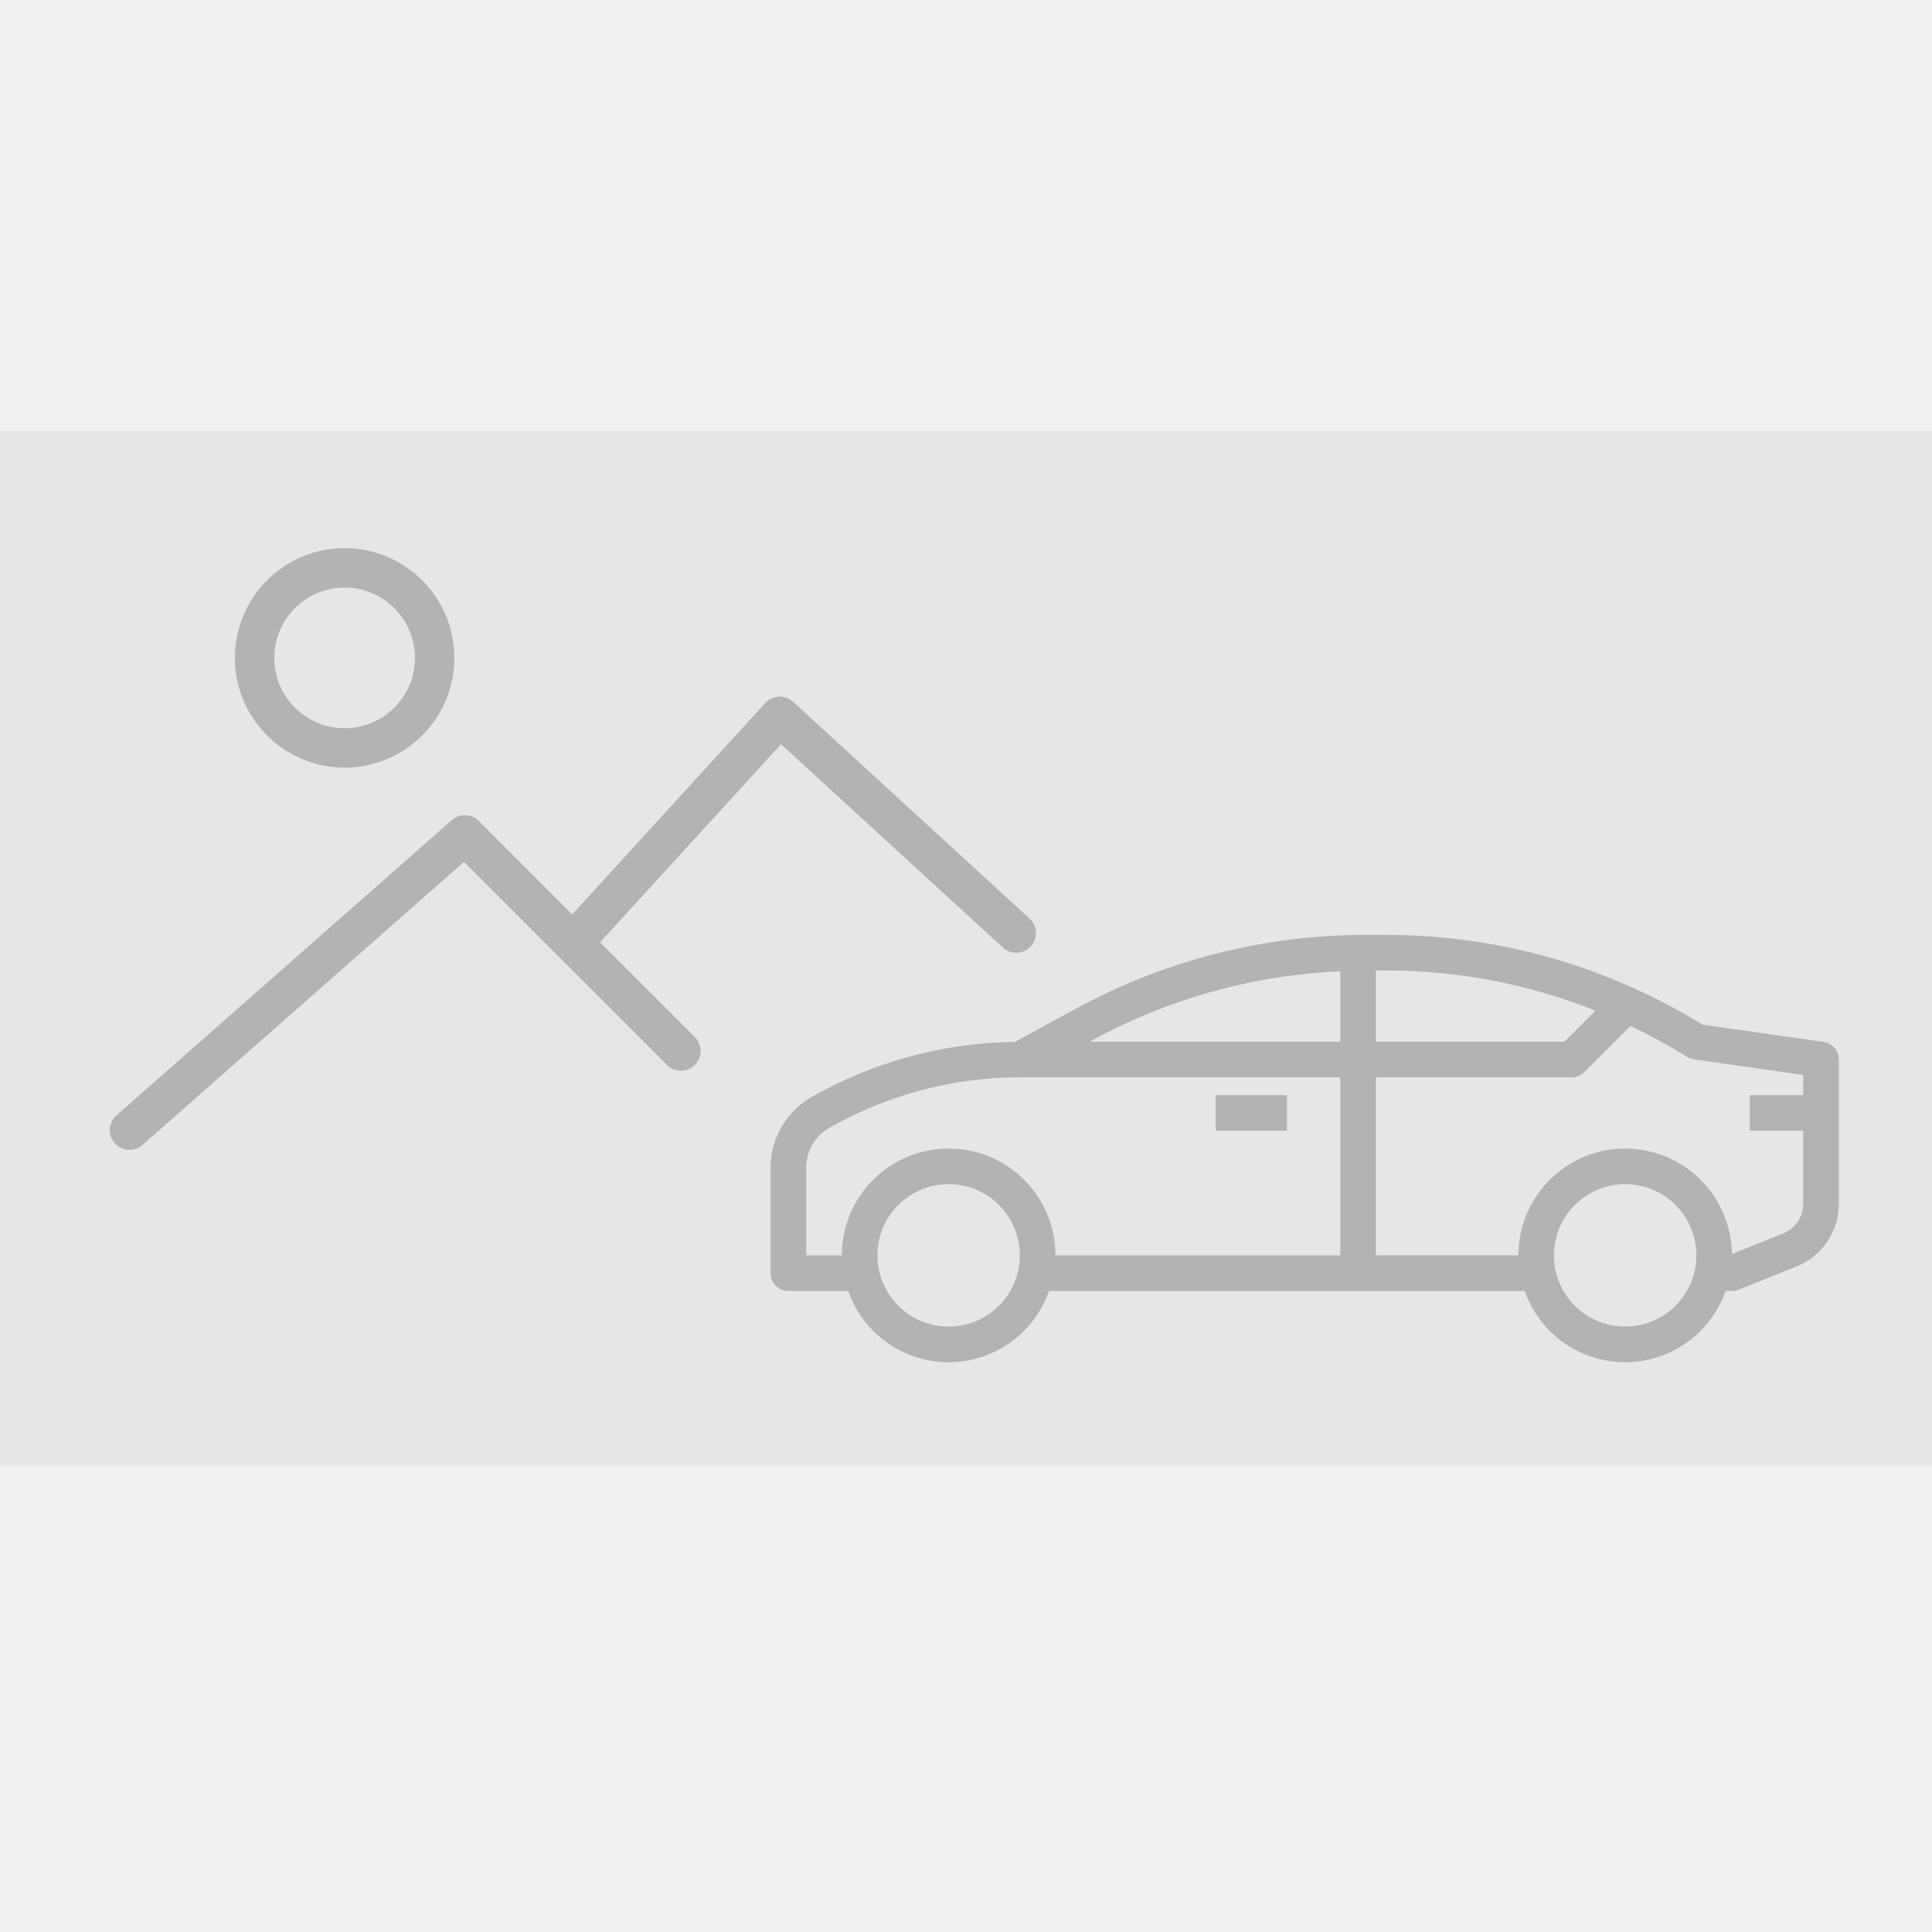
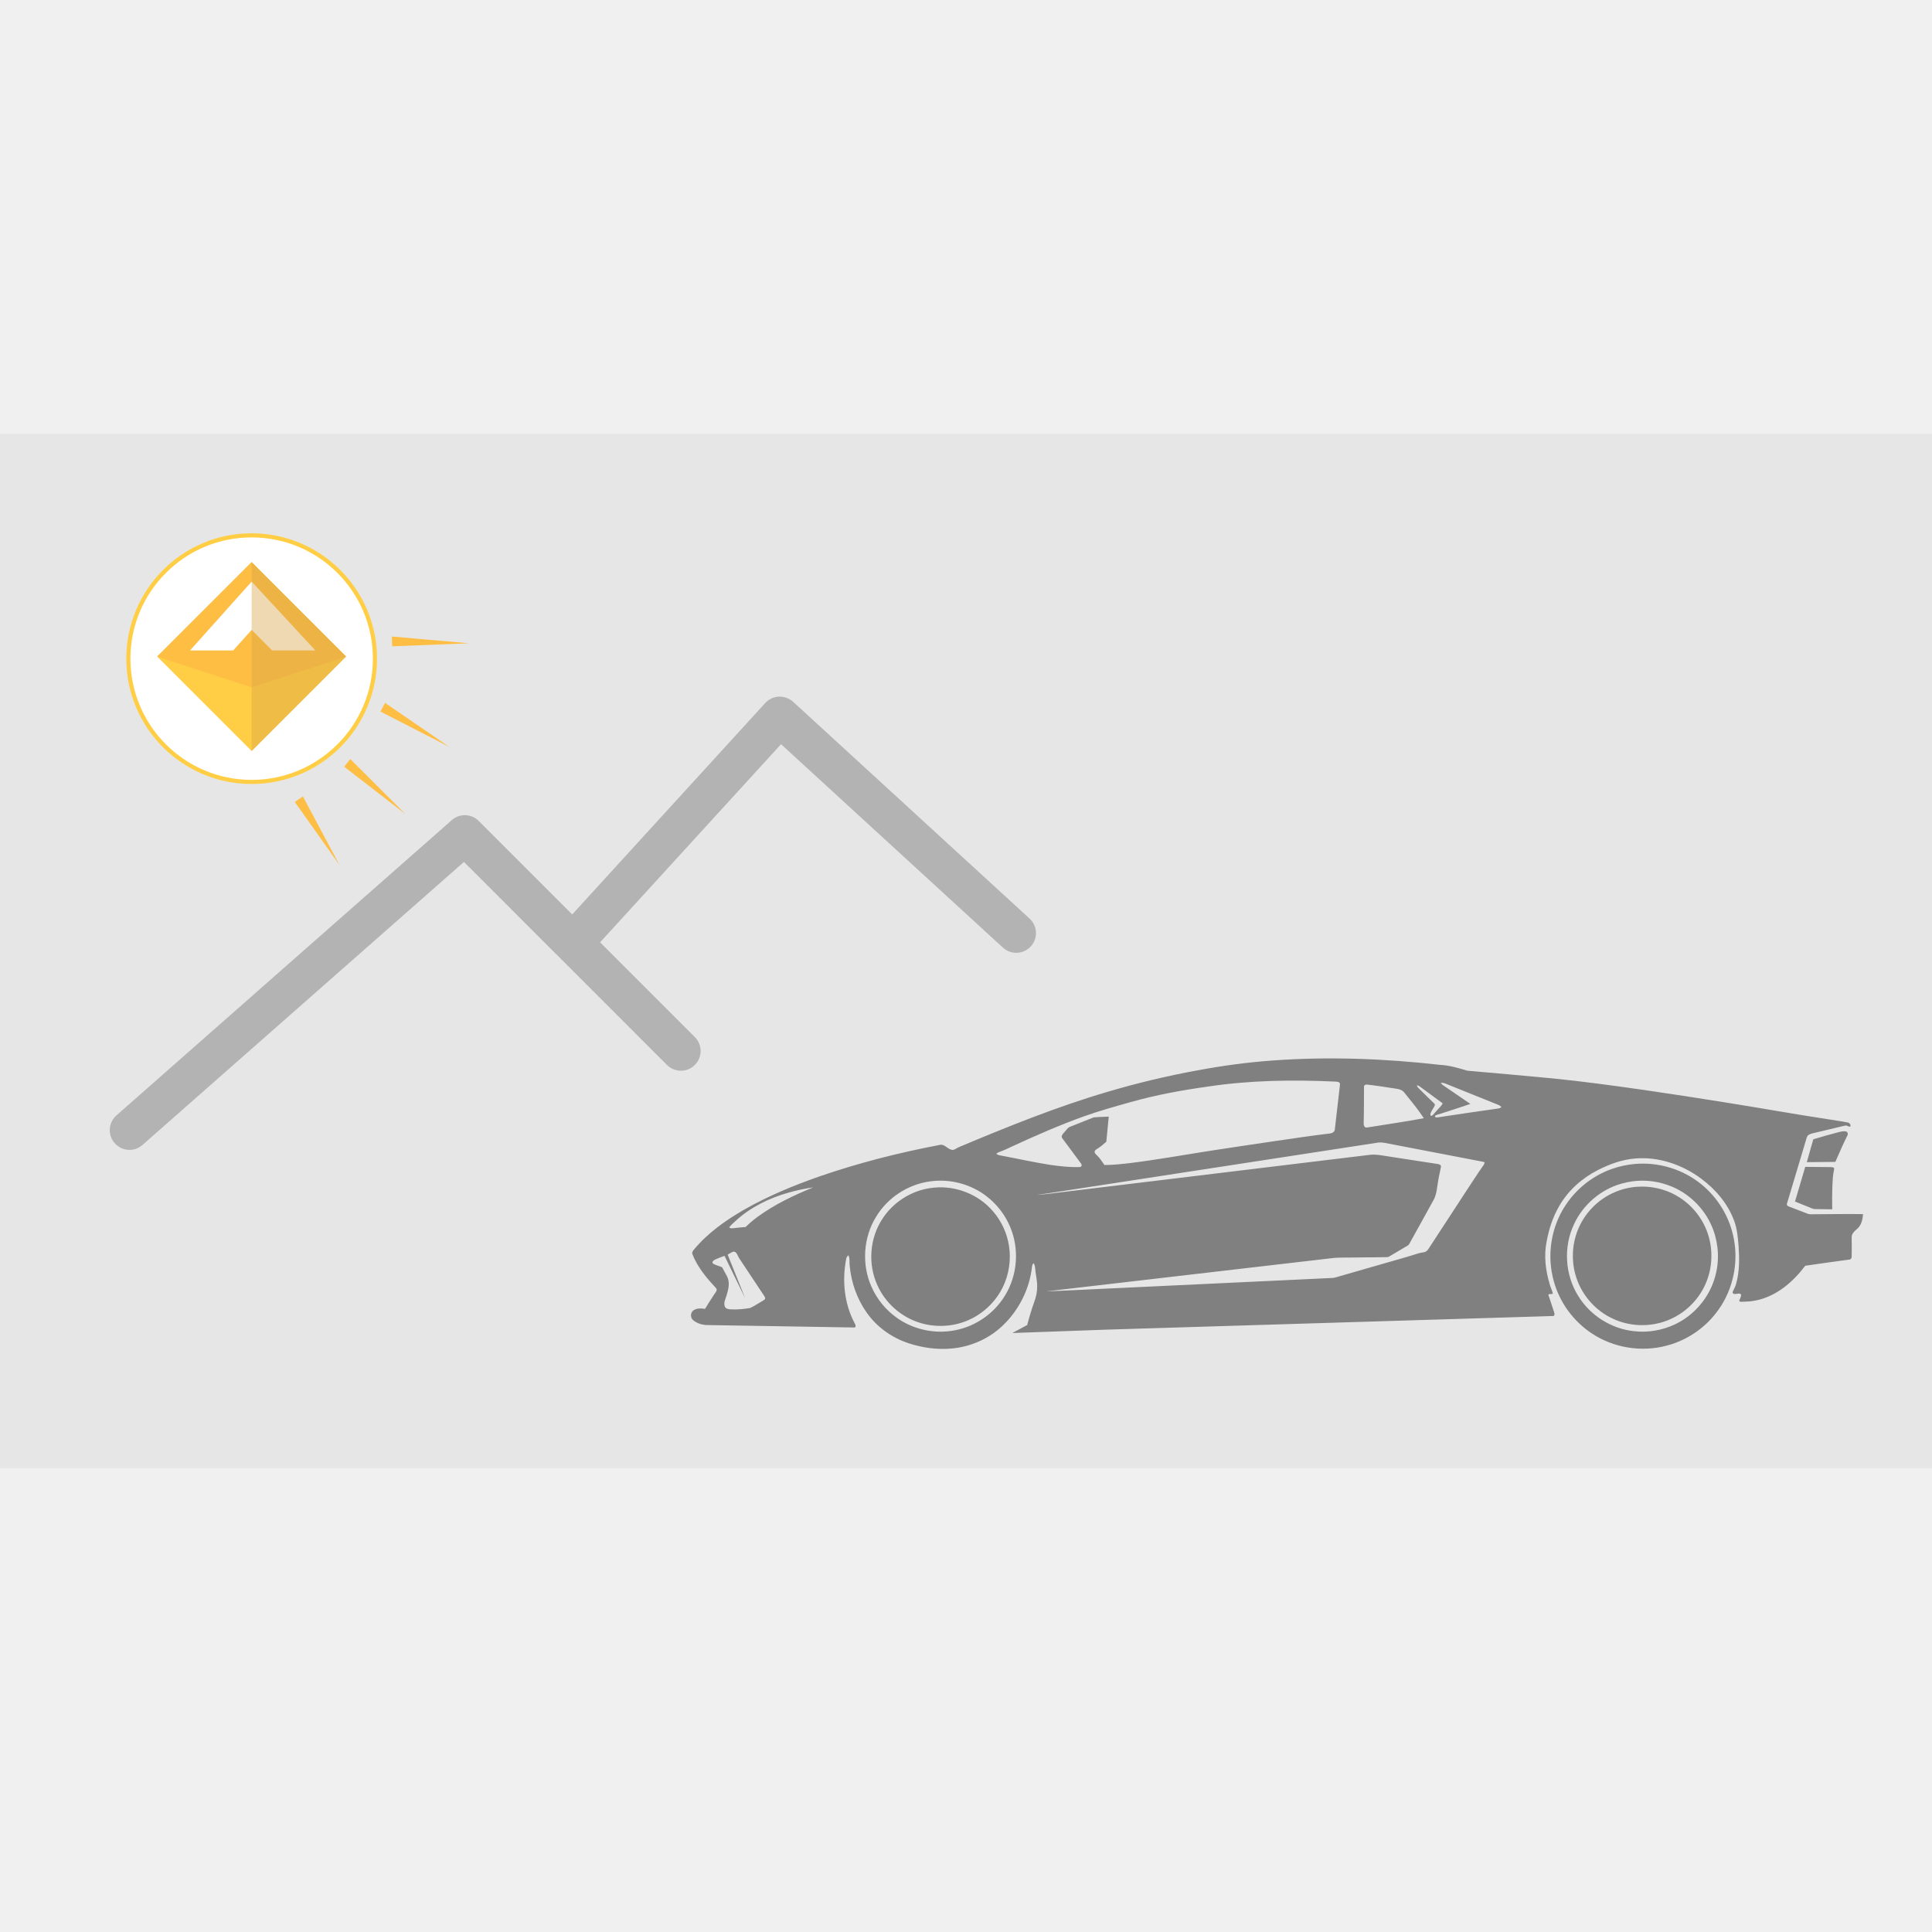
<svg xmlns="http://www.w3.org/2000/svg" version="1.1" id="Capa_1" x="0px" y="0px" viewBox="0 0 58 58" style="enable-background:new 0 0 58 58;" xml:space="preserve" width="512px" height="512px">
-   <defs id="defs43" />
+   <defs id="defs922" />
  <g id="g8" style="fill:#000000" transform="matrix(0.9225795,0,0,0.9225795,2.86167,2.284516)">
-     <rect style="fill:#e6e6e6;stroke:none;stroke-width:0.11" id="rect1022" width="64.144" height="33.669" x="-3.441" y="11.551" />
-     <path d="m 8.112,22.503 c 1.969,0 3.571,-1.602 3.571,-3.571 0,-1.97 -1.602,-3.572 -3.571,-3.572 -1.969,0 -3.571,1.602 -3.571,3.571 0,1.969 1.602,3.571 3.571,3.571 z m 0,-5.86 c 1.262,0 2.289,1.027 2.289,2.289 0,1.261 -1.027,2.289 -2.289,2.289 -1.262,0 -2.289,-1.027 -2.289,-2.288 0,-1.261 1.027,-2.289 2.289,-2.289 z" id="path4" style="fill:#b3b3b3;stroke-width:0.641" />
+     <rect style="fill:#e6e6e6;stroke:none;stroke-width:0.11" id="rect1022" width="64.144" height="33.669" x="-3.484" y="11.637" />
    <path d="m 1.111,34.941 c 0.15,0 0.301,-0.053 0.423,-0.16 l 10.461,-9.21 6.606,6.606 c 0.251,0.251 0.656,0.251 0.907,0 0.251,-0.251 0.251,-0.656 0,-0.907 l -3.083,-3.083 5.888,-6.447 7.221,6.62 c 0.261,0.239 0.667,0.221 0.906,-0.04 0.239,-0.261 0.222,-0.667 -0.04,-0.906 L 22.706,20.36 c -0.126,-0.115 -0.293,-0.172 -0.462,-0.168 -0.17,0.008 -0.33,0.083 -0.445,0.208 l -6.281,6.879 -3.042,-3.042 C 12.238,23.999 11.854,23.986 11.6,24.21 L 0.688,33.818 c -0.266,0.234 -0.292,0.639 -0.058,0.905 0.127,0.144 0.304,0.217 0.482,0.217 z" id="path6" style="fill:#b3b3b3;stroke-width:0.641" />
+     <circle style="fill:#ffffff;stroke:#ffce45;stroke-width:0.134;stroke-miterlimit:10" cx="5.087" cy="18.956" r="4.012" stroke-miterlimit="10" id="circle4" />
+     <path style="fill:#ffce45;stroke-width:0.013" d="M 5.087,15.816 8.16,18.889 5.087,21.962 2.014,18.889 Z" id="path6-3" />
+     <path style="fill:#febe44;stroke-width:0.013" d="m 5.087,19.892 -3.076,-1.003 3.076,-3.073 3.076,3.073 z" id="path8" />
+     <path style="fill:#ffffff;stroke-width:0.013" d="M 3.082,18.689 H 4.486 L 5.087,18.02 5.756,18.689 H 7.16 L 5.087,16.449 Z" id="path10" />
+     <path style="opacity:0.42;fill:#d9a547;stroke-width:0.013" d="m 5.087,21.962 v -6.146 l 3.073,3.073 z" id="path12" />
  </g>
-   <g id="g10">
- </g>
-   <g id="g12">
- </g>
-   <g id="g14">
- </g>
-   <g id="g16">
- </g>
-   <g id="g18">
- </g>
-   <g id="g20">
- </g>
-   <g id="g22">
- </g>
-   <g id="g24">
- </g>
-   <g id="g26">
- </g>
-   <g id="g28">
- </g>
-   <g id="g30">
- </g>
-   <g id="g32">
- </g>
-   <g id="g34">
- </g>
-   <g id="g36">
- </g>
-   <g id="g38">
- </g>
-   <g id="surface1" transform="matrix(0.05567439,0,0,0.05567439,23.13404,28.03931)" style="fill:#b3b3b3">
-     <path d="m 240,86.891 h 38.398 V 106.094 H 240 Z m 0,0" style="fill:#b3b3b3;fill-opacity:1;fill-rule:nonzero;stroke:none" id="path2-8" />
-     <path d="M 567.762,58.188 502.551,48.875 C 490.66,41.57 478.32,35.031 465.598,29.293 423.582,10.262 377.98,0.441 331.852,0.492 H 320.523 C 266.086,0.531 212.52,14.191 164.707,40.227 L 131.797,58.18 C 93.273,58.613 55.492,68.859 22.023,87.938 8.422,95.738 0.023,110.211 0,125.887 v 57.004 c 0,5.305 4.297,9.602 9.602,9.602 h 32.234 c 10.484,29.91 43.23,45.66 73.141,35.176 16.465,-5.77 29.406,-18.715 35.176,-35.176 h 256.484 c 10.484,29.91 43.23,45.66 73.141,35.176 16.461,-5.77 29.406,-18.715 35.176,-35.176 h 3.445 c 1.223,0 2.434,-0.23 3.57,-0.684 l 31.094,-12.477 c 13.891,-5.5 22.988,-18.945 22.938,-33.879 V 67.691 c 0,-4.773 -3.512,-8.824 -8.238,-9.504 z M 133.621,180.973 C 129.375,201.75 109.09,215.152 88.312,210.906 67.531,206.66 54.129,186.375 58.375,165.594 c 4.25,-20.777 24.535,-34.18 45.312,-29.934 17.879,3.652 30.715,19.383 30.711,37.633 0,2.578 -0.262,5.152 -0.777,7.68 z m 173.578,-7.68 H 153.598 c 0,-31.812 -25.785,-57.602 -57.598,-57.602 -31.812,0 -57.602,25.789 -57.602,57.602 H 19.199 v -47.406 c 0.012,-8.793 4.723,-16.914 12.355,-21.281 C 62.883,86.719 98.328,77.305 134.398,77.293 h 172.801 z m 0,-115.199 H 172.051 l 1.852,-1.012 c 41.043,-22.305 86.633,-34.949 133.297,-36.969 z m 19.199,-38.402 h 5.434 c 38.688,-0.043 77.023,7.301 112.957,21.641 L 428.027,58.094 H 326.398 Z M 498.422,180.973 c -4.246,20.777 -24.531,34.18 -45.312,29.934 -20.777,-4.246 -34.18,-24.531 -29.934,-45.312 4.246,-20.777 24.535,-34.18 45.312,-29.934 17.879,3.652 30.715,19.383 30.711,37.633 0,2.578 -0.262,5.152 -0.777,7.68 z M 556.801,86.891 H 528 v 19.203 h 28.801 v 39.359 c 0.023,7.074 -4.289,13.441 -10.867,16.039 l -27.535,11.059 c 0,-0.883 -0.113,-1.758 -0.172,-2.641 -0.059,-0.883 -0.078,-1.918 -0.172,-2.879 -0.098,-0.961 -0.289,-1.922 -0.441,-2.879 -0.156,-0.961 -0.27,-1.922 -0.461,-2.793 -0.191,-0.875 -0.473,-1.844 -0.723,-2.758 -0.25,-0.91 -0.441,-1.832 -0.73,-2.727 -0.285,-0.891 -0.633,-1.746 -0.957,-2.621 -0.328,-0.871 -0.625,-1.773 -0.961,-2.641 -0.336,-0.863 -0.789,-1.648 -1.191,-2.465 -0.402,-0.816 -0.797,-1.711 -1.246,-2.535 -0.453,-0.824 -0.961,-1.527 -1.395,-2.293 -0.43,-0.77 -0.957,-1.645 -1.504,-2.43 -0.551,-0.789 -1.059,-1.41 -1.586,-2.121 -0.527,-0.711 -1.125,-1.547 -1.738,-2.285 -0.613,-0.738 -1.188,-1.316 -1.785,-1.922 -0.594,-0.602 -1.258,-1.418 -1.918,-2.09 -0.664,-0.672 -1.316,-1.203 -1.977,-1.797 -0.664,-0.594 -1.375,-1.297 -2.105,-1.922 -0.727,-0.621 -1.469,-1.102 -2.195,-1.648 -0.73,-0.547 -1.461,-1.133 -2.227,-1.645 -0.77,-0.508 -1.633,-0.957 -2.457,-1.496 -0.828,-0.539 -1.5,-0.961 -2.277,-1.371 -0.777,-0.414 -1.746,-0.848 -2.629,-1.27 -0.883,-0.422 -1.574,-0.797 -2.391,-1.141 -0.816,-0.348 -1.922,-0.711 -2.879,-1.055 -0.961,-0.348 -1.586,-0.617 -2.402,-0.875 -1.094,-0.336 -2.215,-0.578 -3.332,-0.855 -0.73,-0.172 -1.43,-0.402 -2.168,-0.555 -1.18,-0.242 -2.391,-0.375 -3.59,-0.551 -0.711,-0.094 -1.391,-0.25 -2.102,-0.316 -1.922,-0.191 -3.84,-0.297 -5.855,-0.297 -31.801,0.031 -57.57,25.801 -57.602,57.602 H 326.402 V 77.289 H 432 c 2.547,0 4.988,-1.012 6.785,-2.812 l 24.895,-24.895 c 10.449,4.973 20.609,10.531 30.434,16.648 1.133,0.707 2.398,1.172 3.723,1.363 l 58.965,8.418 z m 0,0" style="fill:#b3b3b3;fill-opacity:1;fill-rule:nonzero;stroke:none" id="path4-4" />
+   <path style="fill:#febe44;stroke-width:0.007" d="m 10.332,23.017 v 0 l 0.184,-0.23 1.649,1.647 z" id="path8-2" />
+   <path style="fill:#febe44;stroke-width:0.007" d="m 11.771,19.403 v 0 l -0.007,-0.294 2.322,0.203 z" id="path8-2-2" />
+   <path style="fill:#febe44;stroke-width:0.007" d="m 11.421,21.361 v 0 l 0.139,-0.26 1.922,1.318 z" id="path8-2-0" />
+   <path style="fill:#febe44;stroke-width:0.007" d="m 8.85,24.075 v 0 l 0.243,-0.166 1.097,2.057 z" id="path8-2-0-5" />
+   <g transform="matrix(0.01861895,0,0,0.01861895,20.45739,26.08364)" id="g14" style="fill:#808080">
+     <path d="m 953.03,309.02 c 89.91,-6.58 180.37,-3.16 269.89,6.98 15.15,0.79 29.76,5.12 44.19,9.45 45.58,3.89 91.14,8.07 136.69,12.34 48.54,4.84 96.89,11.39 145.17,18.29 46.44,6.7 92.81,13.86 139.13,21.33 53.29,8.5 106.4,18.07 159.75,26.18 10.65,1.83 21.42,3.06 32.01,5.25 2.91,0.29 5.52,2.91 5.1,5.95 -1.4,1.94 -3.67,0.19 -5.25,-0.43 -1.77,-1.03 -3.77,-0.23 -5.57,0.08 -16.91,4.07 -33.86,7.98 -50.75,12.1 -3.59,0.93 -7.92,2.53 -8.93,6.54 -10.61,35.71 -21.3,71.4 -32.05,107.06 -0.68,2.03 1.27,3.56 2.96,4.18 9.97,3.89 20.02,7.6 29.99,11.52 4.29,1.9 9.08,0.83 13.63,1.03 25.41,0 50.84,-0.69 76.25,-0.15 -0.73,8.64 -2.73,18.02 -9.7,23.88 -4.2,3.46 -8.71,7.53 -8.72,13.45 0.2,10.33 0.3,20.67 0.05,31 0.07,2.26 -1.28,4.89 -3.81,4.93 -23.68,3.23 -47.36,6.46 -71,9.96 -10.07,13.18 -21.51,25.43 -34.88,35.31 -14.16,10.6 -30.63,18.42 -48.16,21.28 -6.62,1.19 -13.37,1.2 -20.06,1.56 -1.34,0.05 -3.34,-0.37 -3.39,-2.01 1.05,-3.31 3.7,-6.47 2.73,-10.12 -2.65,-2.31 -6.3,-0.37 -9.37,-0.5 -2.07,0.48 -4.68,-1.02 -3.86,-3.38 1.5,-4.26 4.25,-8.03 5.31,-12.49 5.87,-20.3 5.49,-41.77 4.03,-62.66 -1.13,-13.06 -2.2,-26.34 -6.8,-38.74 -10.02,-27.94 -30.09,-51.39 -53.7,-68.94 -30.23,-22.28 -68.12,-35.43 -105.89,-32.27 -21.22,1.62 -41.51,9.13 -60.37,18.66 -25.75,13.11 -48.21,33.17 -62.57,58.39 -10.19,17.55 -16.44,37.13 -20.12,57.02 -4.57,22.68 -1.68,46.26 4.87,68.25 1.29,5.33 4.16,10.18 5.17,15.56 -1.82,1.88 -5.79,-0.77 -7.23,2 3.11,9.57 6.52,19.05 9.51,28.66 0.62,1.96 0.92,5.65 -2.11,5.46 -223.72,6.83 -447.46,13.65 -671.19,20.48 -66.83,1.84 -133.62,4.8 -200.44,6.95 8.03,-4.22 15.97,-8.6 23.94,-12.9 3.2,-12.44 6.91,-24.75 11.23,-36.85 3.13,-8.16 4.98,-16.87 4.88,-25.63 0.06,-9.8 -2.62,-19.31 -3.27,-29.04 -0.19,-2.86 -0.99,-5.64 -2.3,-8.18 -1.66,1.25 -2.57,3.12 -2.71,5.17 -3.84,36.19 -21.19,70.75 -47.61,95.73 -22.05,21.01 -51.39,33.88 -81.67,36.63 -23.48,2.29 -47.32,-1.13 -69.68,-8.39 -27.28,-8.92 -51.77,-26.49 -68.15,-50.15 -15.32,-21.98 -24.47,-48.13 -26.91,-74.76 -0.8,-5.65 0.78,-11.88 -2.19,-17.03 -1.26,1.4 -2.84,2.73 -3.21,4.69 -7.21,35.37 -3.54,73.6 13.76,105.61 1.32,2.03 2.23,6.66 -1.59,6.17 -79.73,-1.27 -159.46,-2.64 -239.18,-3.96 -7.26,-0.75 -14.74,-3.19 -20.26,-8.09 -4.67,-4.06 -4.17,-12.25 0.94,-15.7 5.4,-3.63 12.33,-3.18 18.47,-2.29 4.77,-7.69 9.5,-15.4 14.51,-22.93 1.42,-2.21 3.28,-4.19 4.2,-6.67 0.58,-1.84 -0.57,-3.53 -1.76,-4.79 -15.07,-16.03 -29.47,-33.45 -37.46,-54.2 -0.77,-2.86 1.26,-5.35 2.97,-7.39 22.26,-26.6 50.97,-46.92 80.85,-64.1 38.51,-21.99 79.68,-38.91 121.46,-53.54 63.06,-21.79 127.9,-38.18 193.41,-50.65 8.64,-2.34 13.45,8.43 21.86,7.97 3.48,-0.69 6.21,-3.17 9.42,-4.53 78.73,-33.04 158.06,-65.18 240.08,-89.25 47.14,-13.94 95.02,-25.41 143.38,-34.27 C 871.32,317.54 912.06,311.92 953.03,309.02 m -104.1,42.01 c -42.1,5.88 -84.03,13.54 -124.97,25.11 -25.12,7.13 -50.34,14.07 -74.94,22.89 -39.36,14.13 -77.7,30.94 -115.66,48.44 -6.71,3 -13.23,6.48 -20.22,8.8 -1.95,0.66 -3.71,1.77 -5.41,2.91 2.05,2.51 5.43,2.6 8.37,3.25 26.37,4.92 52.56,10.83 79.07,14.95 15.5,2.23 31.19,3.91 46.87,3.4 3.29,0.08 4.16,-3.71 2.08,-5.84 -9.97,-13.69 -20.25,-27.15 -30.25,-40.81 -2.26,-3.37 1.08,-6.79 3.23,-9.18 3.18,-3.03 5.19,-7.63 9.6,-9.08 12.67,-4.93 25.19,-10.25 37.87,-15.11 8.1,-0.82 16.29,-0.87 24.43,-1.24 -1.31,13.49 -2.72,26.97 -3.95,40.46 -4.65,4.11 -9.34,8.25 -14.71,11.42 -1.71,1.17 -4.01,2.41 -4.14,4.75 -0.07,2.55 2.22,4.17 3.8,5.85 4.87,4.44 8.15,10.23 11.99,15.51 14.01,0.05 27.95,-1.57 41.85,-3.18 42.97,-5.3 85.58,-13.04 128.34,-19.68 35.64,-5.51 71.3,-10.81 106.97,-16.04 28.92,-4.11 57.79,-8.59 86.8,-11.99 3.46,-0.46 7.48,-2.61 7.56,-6.55 2.58,-24.06 5.68,-48.08 8.27,-72.13 0.73,-5.14 -5.45,-4.69 -8.8,-4.98 -68.06,-3.11 -136.58,-2.1 -204.05,8.07 m 375.32,-6.18 c 1.02,1.53 2.2,3.01 3.77,4.03 14.69,10.02 29.34,20.11 44.03,30.14 -15.73,5.17 -31.37,10.6 -47.18,15.52 -3.32,1.07 -6.86,1.69 -9.84,3.57 -0.69,2.56 2.54,3.03 4.37,2.61 32.49,-4.85 64.96,-9.84 97.5,-14.31 1.99,-0.16 3.74,-1.16 5.35,-2.3 -1.65,-1.56 -3.46,-2.97 -5.59,-3.76 -28.33,-11.38 -56.65,-22.77 -84.96,-34.18 -2.35,-1.02 -4.94,-1.28 -7.45,-1.32 m -123.71,6.32 c -0.18,19.28 0.07,38.58 -0.53,57.87 0.01,2.57 0.01,5.75 2.31,7.45 1.72,1.21 3.86,0.26 5.77,0.14 29.65,-4.8 59.4,-9.05 88.93,-14.57 -9.69,-14.75 -21.03,-28.31 -32.04,-42.06 -4.81,-5.34 -12.53,-5.4 -19.09,-6.51 -13.28,-2 -26.55,-4.16 -39.9,-5.59 -2.29,-0.56 -5.46,0.53 -5.45,3.27 m 85.24,-2.12 c 0.37,2.6 2.49,4.24 4.23,5.98 7.73,7.59 15.3,15.34 23.21,22.74 1.09,0.93 2.05,2.36 1.4,3.85 -1.89,4.03 -4.75,7.54 -6.44,11.67 -0.67,1.7 -1.17,4.03 0.71,5.18 3.87,-1.69 5.93,-5.74 8.9,-8.57 3.1,-4.01 7.52,-7.06 9.64,-11.77 -12.33,-9.24 -24.86,-18.22 -37.23,-27.41 -1.25,-1.06 -2.87,-1.42 -4.42,-1.67 m -556.91,168.3 c -18.77,2.67 -37.45,6.06 -56.28,8.29 14.82,-0.62 29.49,-3.19 44.24,-4.78 163.71,-19.84 327.43,-39.59 491.12,-59.52 11.71,-1.86 23.29,1.23 34.83,2.78 25.47,3.88 50.94,7.85 76.42,11.74 2.26,0.32 5.39,1.19 5.47,4.01 -1.12,7.05 -3.07,13.96 -4.17,21.03 -2.07,10.34 -2.29,21.2 -6.66,30.96 -13.09,24.15 -26.7,48.03 -39.9,72.13 -0.77,1.48 -1.76,2.88 -3.3,3.63 -9.88,5.78 -19.72,11.66 -29.59,17.46 -1.52,0.99 -3.36,1.02 -5.09,1.04 -18.65,0.13 -37.3,0.38 -55.95,0.56 -9.32,0.26 -18.67,-0.18 -27.96,0.66 -154.82,18.01 -309.64,35.97 -464.45,53.99 27.79,-1.04 55.58,-2.63 83.37,-3.84 126.03,-5.95 252.06,-11.91 378.09,-17.85 3.78,-0.03 7.34,-1.45 10.94,-2.44 22.6,-6.5 45.21,-12.99 67.81,-19.49 20.09,-5.93 40.37,-11.24 60.3,-17.7 3.45,-1.1 7.11,-1.26 10.59,-2.26 4.09,-1.32 6.02,-5.44 8.25,-8.76 18.91,-29.1 37.85,-58.18 56.91,-87.19 9.78,-14.82 19.35,-29.8 29.57,-44.33 0.85,-1.29 1.59,-2.75 1.42,-4.35 -2.46,-1.16 -5.22,-1.3 -7.83,-1.87 -48.53,-9.3 -97.06,-18.59 -145.56,-27.99 -5.78,-1.16 -11.63,-2.54 -17.56,-2 -165,25.35 -330.02,50.7 -495.03,76.09 M 401.52,503.84 c -35.83,4.58 -69.01,26.11 -87.64,57.07 -20.71,33.34 -23.5,76.88 -7.56,112.7 8.72,20.02 23.05,37.53 40.85,50.17 26.84,19.23 61.7,26.62 94.06,20.18 33.18,-6.29 63.18,-27.23 80.57,-56.17 20.1,-32.59 23.2,-74.81 8.38,-110.08 -8.06,-19.59 -21.45,-36.89 -38.22,-49.8 -25.35,-19.64 -58.69,-28.42 -90.44,-24.07 m -229.25,18.3 c -31.22,8.89 -61.29,23.59 -85.23,45.79 -3.43,3.33 -7.36,6.22 -10.04,10.25 2.2,2.02 5.24,1.38 7.91,1.09 6.18,-0.85 12.4,-1.25 18.6,-1.8 5.85,-5.89 12.26,-11.2 18.92,-16.16 27.53,-20.13 58.53,-34.94 90.04,-47.7 -13.57,1.93 -27.02,4.77 -40.2,8.53 M 74.5,621.99 c 9.39,23.45 18.94,46.83 28.28,70.3 -11.31,-22.67 -22.13,-45.57 -33.3,-68.31 -4.76,1.65 -9.45,3.49 -14.07,5.5 -1.89,0.93 -3.99,1.91 -5.11,3.81 -0.77,1.48 0.28,3.13 1.63,3.8 4.39,2.24 9.29,3.26 13.72,5.41 2.75,4.59 4.92,9.54 7.66,14.16 5.34,9.64 2.56,21.15 -0.54,31.05 -1.67,5.84 -5.32,12.09 -2.7,18.21 1.65,3.91 6.29,4.15 9.93,4.37 10.36,0.45 20.78,-0.47 30.97,-2.3 6.85,-3.22 13.1,-7.63 19.73,-11.29 1.68,-1.2 4.69,-2.1 4.22,-4.71 -0.52,-2.68 -2.51,-4.74 -3.9,-7 -12.62,-19.01 -25.3,-37.98 -37.84,-57.04 -2.67,-3.73 -3.55,-10.43 -9.05,-10.86 -3.5,0.94 -6.42,3.29 -9.63,4.9 z" id="path2" style="fill:#808080" />
+     <path d="m 1864.95,424.77 c 4.13,-0.96 8.45,-2.33 12.72,-1.35 2.77,0.63 3.6,4.11 2.33,6.41 -6.99,13.98 -13.23,28.33 -19.49,42.65 -15.34,0.19 -30.68,0.31 -46.02,0.46 3.53,-12.3 7.02,-24.62 10.49,-36.94 13.28,-3.89 26.56,-7.81 39.97,-11.23 z" id="path4" style="fill:#808080" />
+     <path d="m 1536.53,475.88 c 38.18,-3.56 77.58,8.09 107.38,32.3 27.52,22 46.68,54.1 53.01,88.77 7.38,38.83 -1.39,80.49 -24.12,112.87 -19.74,28.58 -49.82,49.79 -83.4,58.7 -41.04,11.29 -86.78,3.96 -122.1,-19.85 -29.24,-19.43 -51.24,-49.51 -60.62,-83.38 -11.76,-41.13 -4.88,-87.21 18.83,-122.88 17.75,-27.06 44.53,-48.12 75.14,-58.71 11.58,-4.07 23.66,-6.66 35.88,-7.82 m -3.01,27.93 c -5.94,0.78 -11.81,2.03 -17.57,3.66 -33.52,9.31 -62.32,33.97 -76.83,65.57 -17.3,36.59 -14.61,81.73 7.05,115.93 19.24,31.25 53.33,52.78 89.87,56.49 22.24,2.59 45.16,-1.32 65.43,-10.82 31.7,-14.75 56.34,-43.9 65.37,-77.72 6.84,-24.56 5.62,-51.24 -3.3,-75.12 -11.34,-30.83 -35.87,-56.52 -66.15,-69.26 C 1577.39,504 1555.08,500.93 1533.52,503.81 Z" id="path6-1" style="fill:#808080" />
+     <path d="m 1811.99,480.51 c 13.33,0.08 26.66,0.22 40,0.36 2.01,0.16 4.29,-0.09 6.11,1.04 0.87,1.02 0.4,2.4 0.25,3.59 -2.02,9.01 -2.27,18.27 -2.69,27.46 -0.36,11.99 -0.36,23.99 -0.16,35.99 -8.17,-0.11 -16.33,-0.28 -24.49,-0.34 -2.65,-0.05 -5.39,0.13 -7.83,-1.01 -9.22,-3.77 -18.51,-7.35 -27.71,-11.17 5.59,-18.61 11.02,-37.28 16.52,-55.92 z" id="path8-0" style="fill:#808080" />
+     <path d="m 1541.4,512.54 c 21.75,-1.46 43.9,3.45 62.85,14.28 27.02,15.17 47.04,42.13 53.71,72.4 5.64,24.97 2.54,51.88 -8.99,74.78 -13.81,28.01 -39.98,49.57 -70.14,57.69 -25.61,7.08 -53.74,4.74 -77.74,-6.7 -26.9,-12.59 -48.23,-36.44 -57.76,-64.57 -8.59,-24.96 -7.99,-52.96 1.72,-77.52 10.63,-27.25 32.46,-49.87 59.36,-61.39 11.68,-5.1 24.27,-8.1 36.99,-8.97 z" id="path10-3" style="fill:#808080" />
+     <path d="m 401.45,514.72 c 34.87,-5.37 71.86,7.05 96.34,32.46 14.2,14.57 24.35,33.09 28.83,52.95 5.06,21.93 3.32,45.37 -4.95,66.31 -10.97,28.06 -33.83,51.13 -61.79,62.35 -23.58,9.59 -50.46,10.71 -74.81,3.33 -30.44,-9.09 -56.4,-31.93 -69.24,-61.01 -15.5,-34.01 -12.36,-75.79 8.31,-106.97 17.12,-26.54 46.04,-45.04 77.31,-49.42 z" id="path12-4" style="fill:#808080" />
  </g>
</svg>
